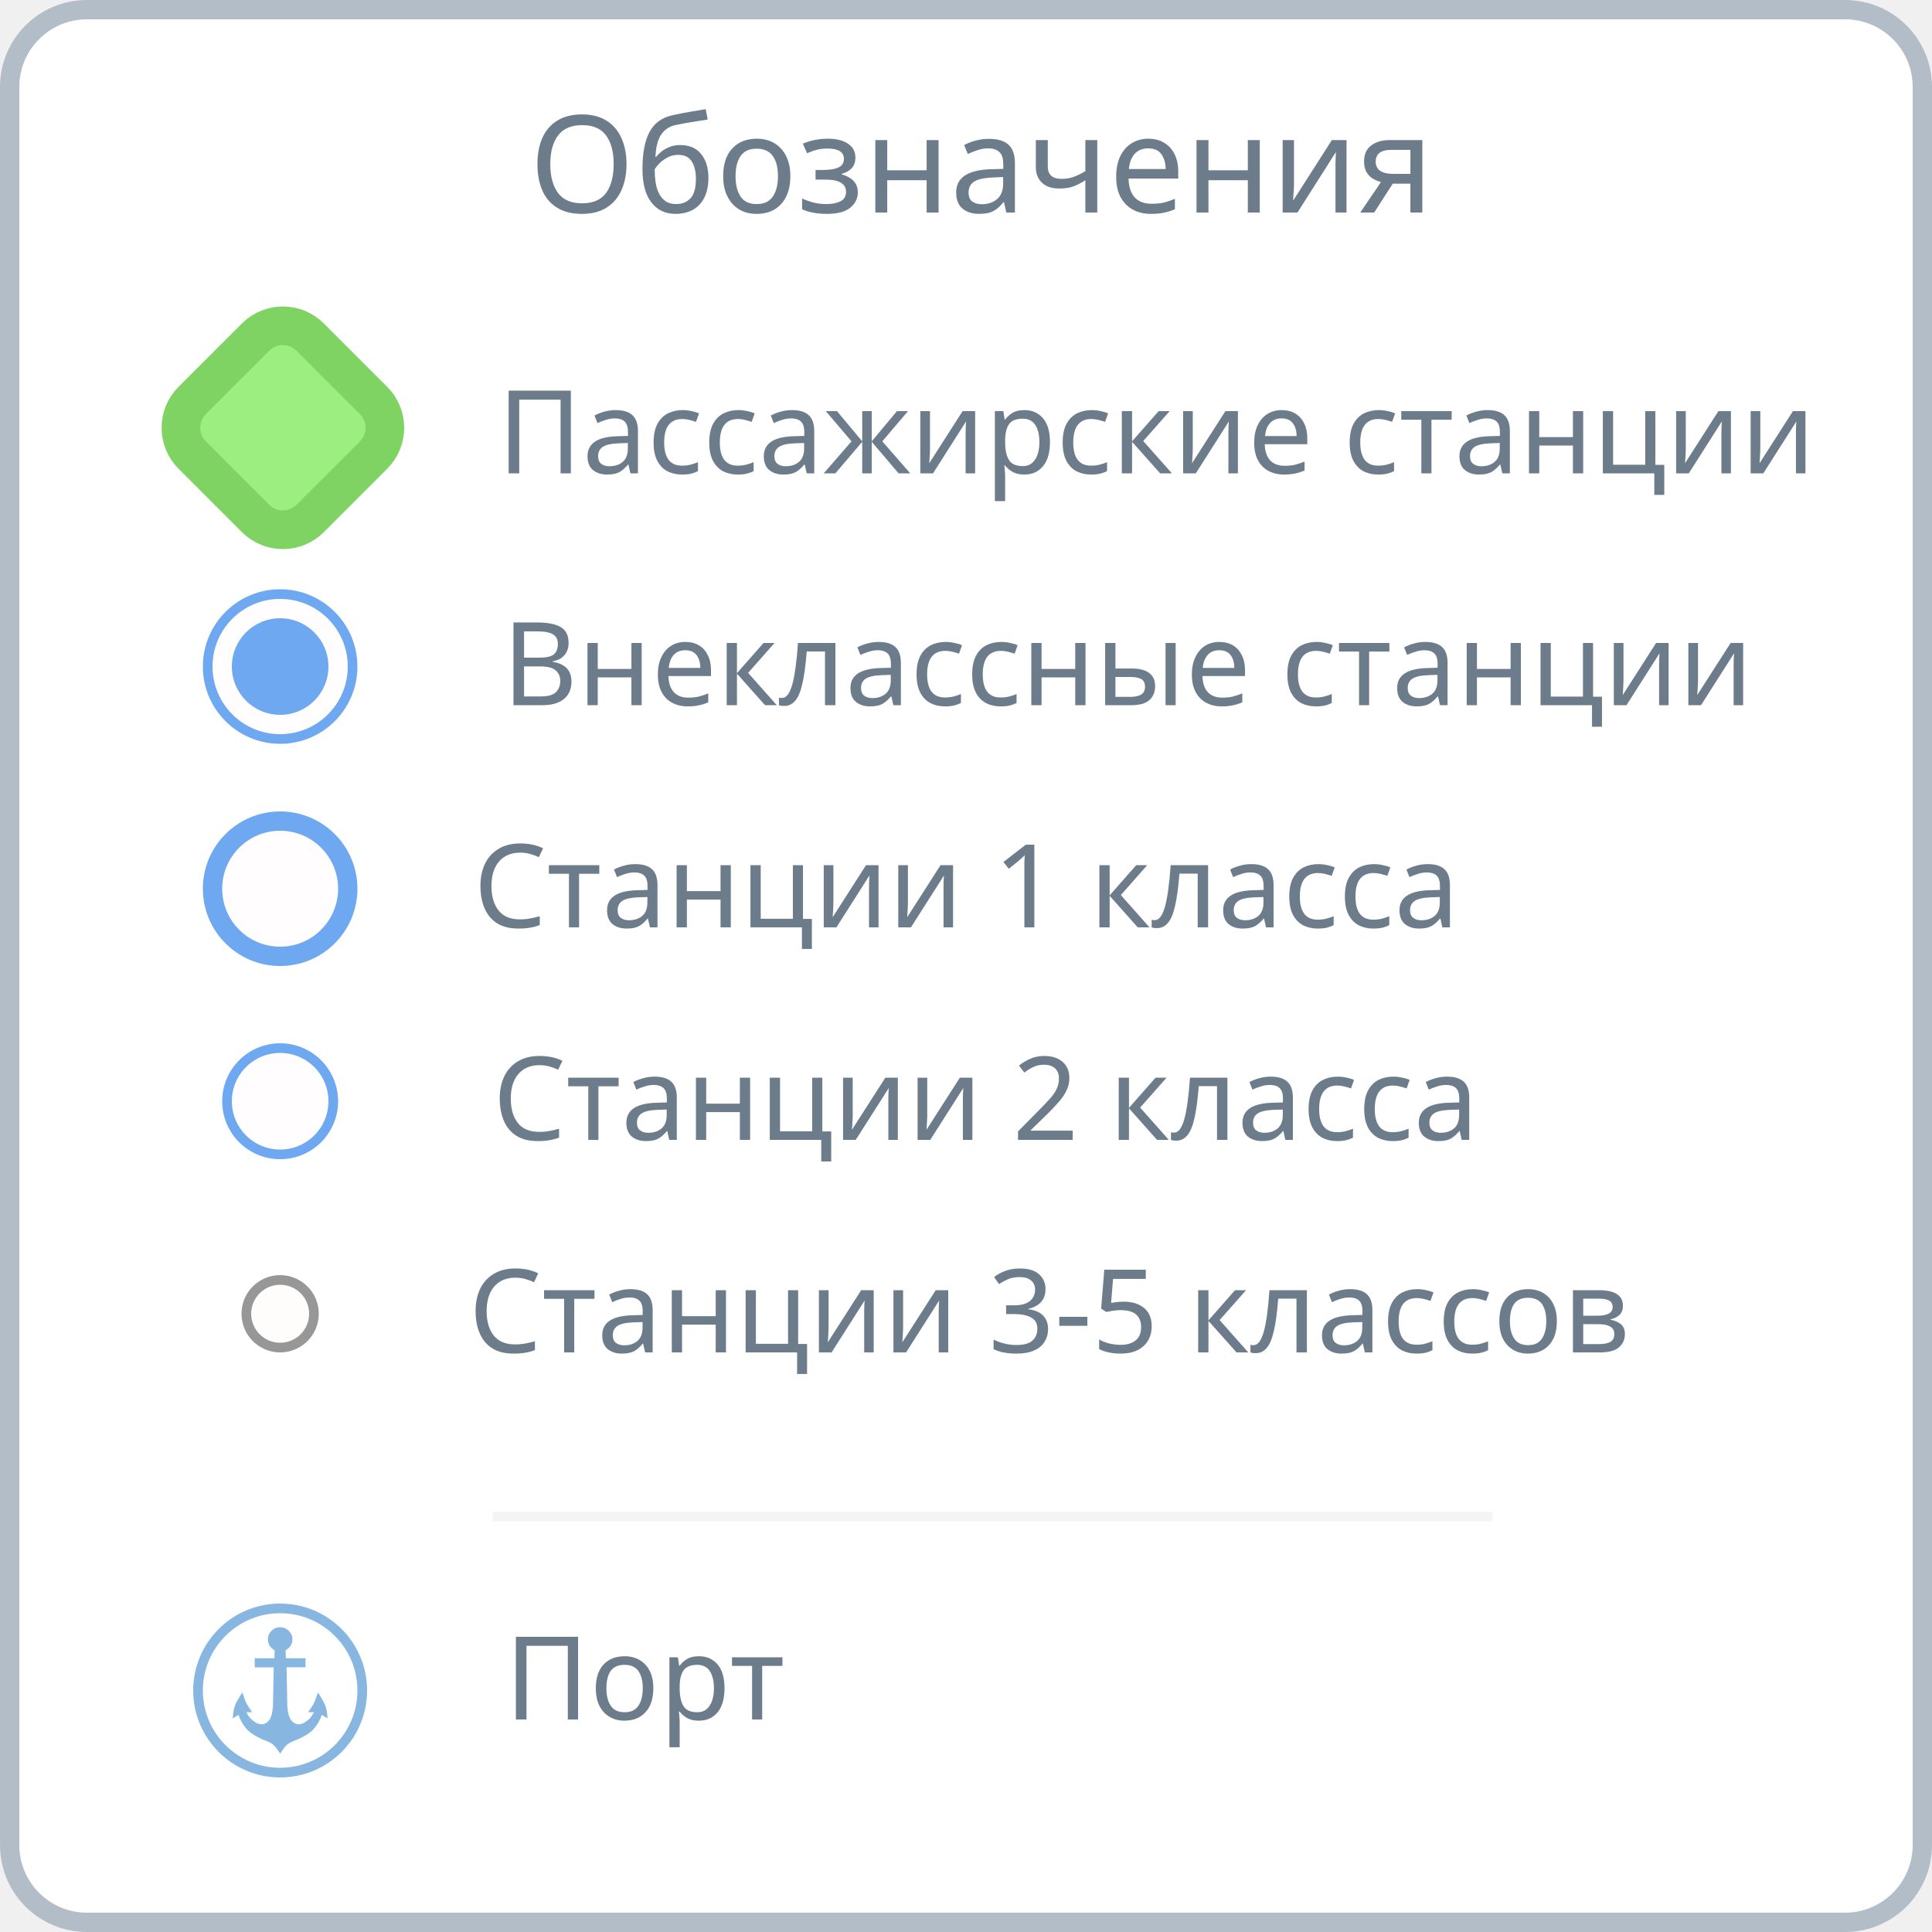
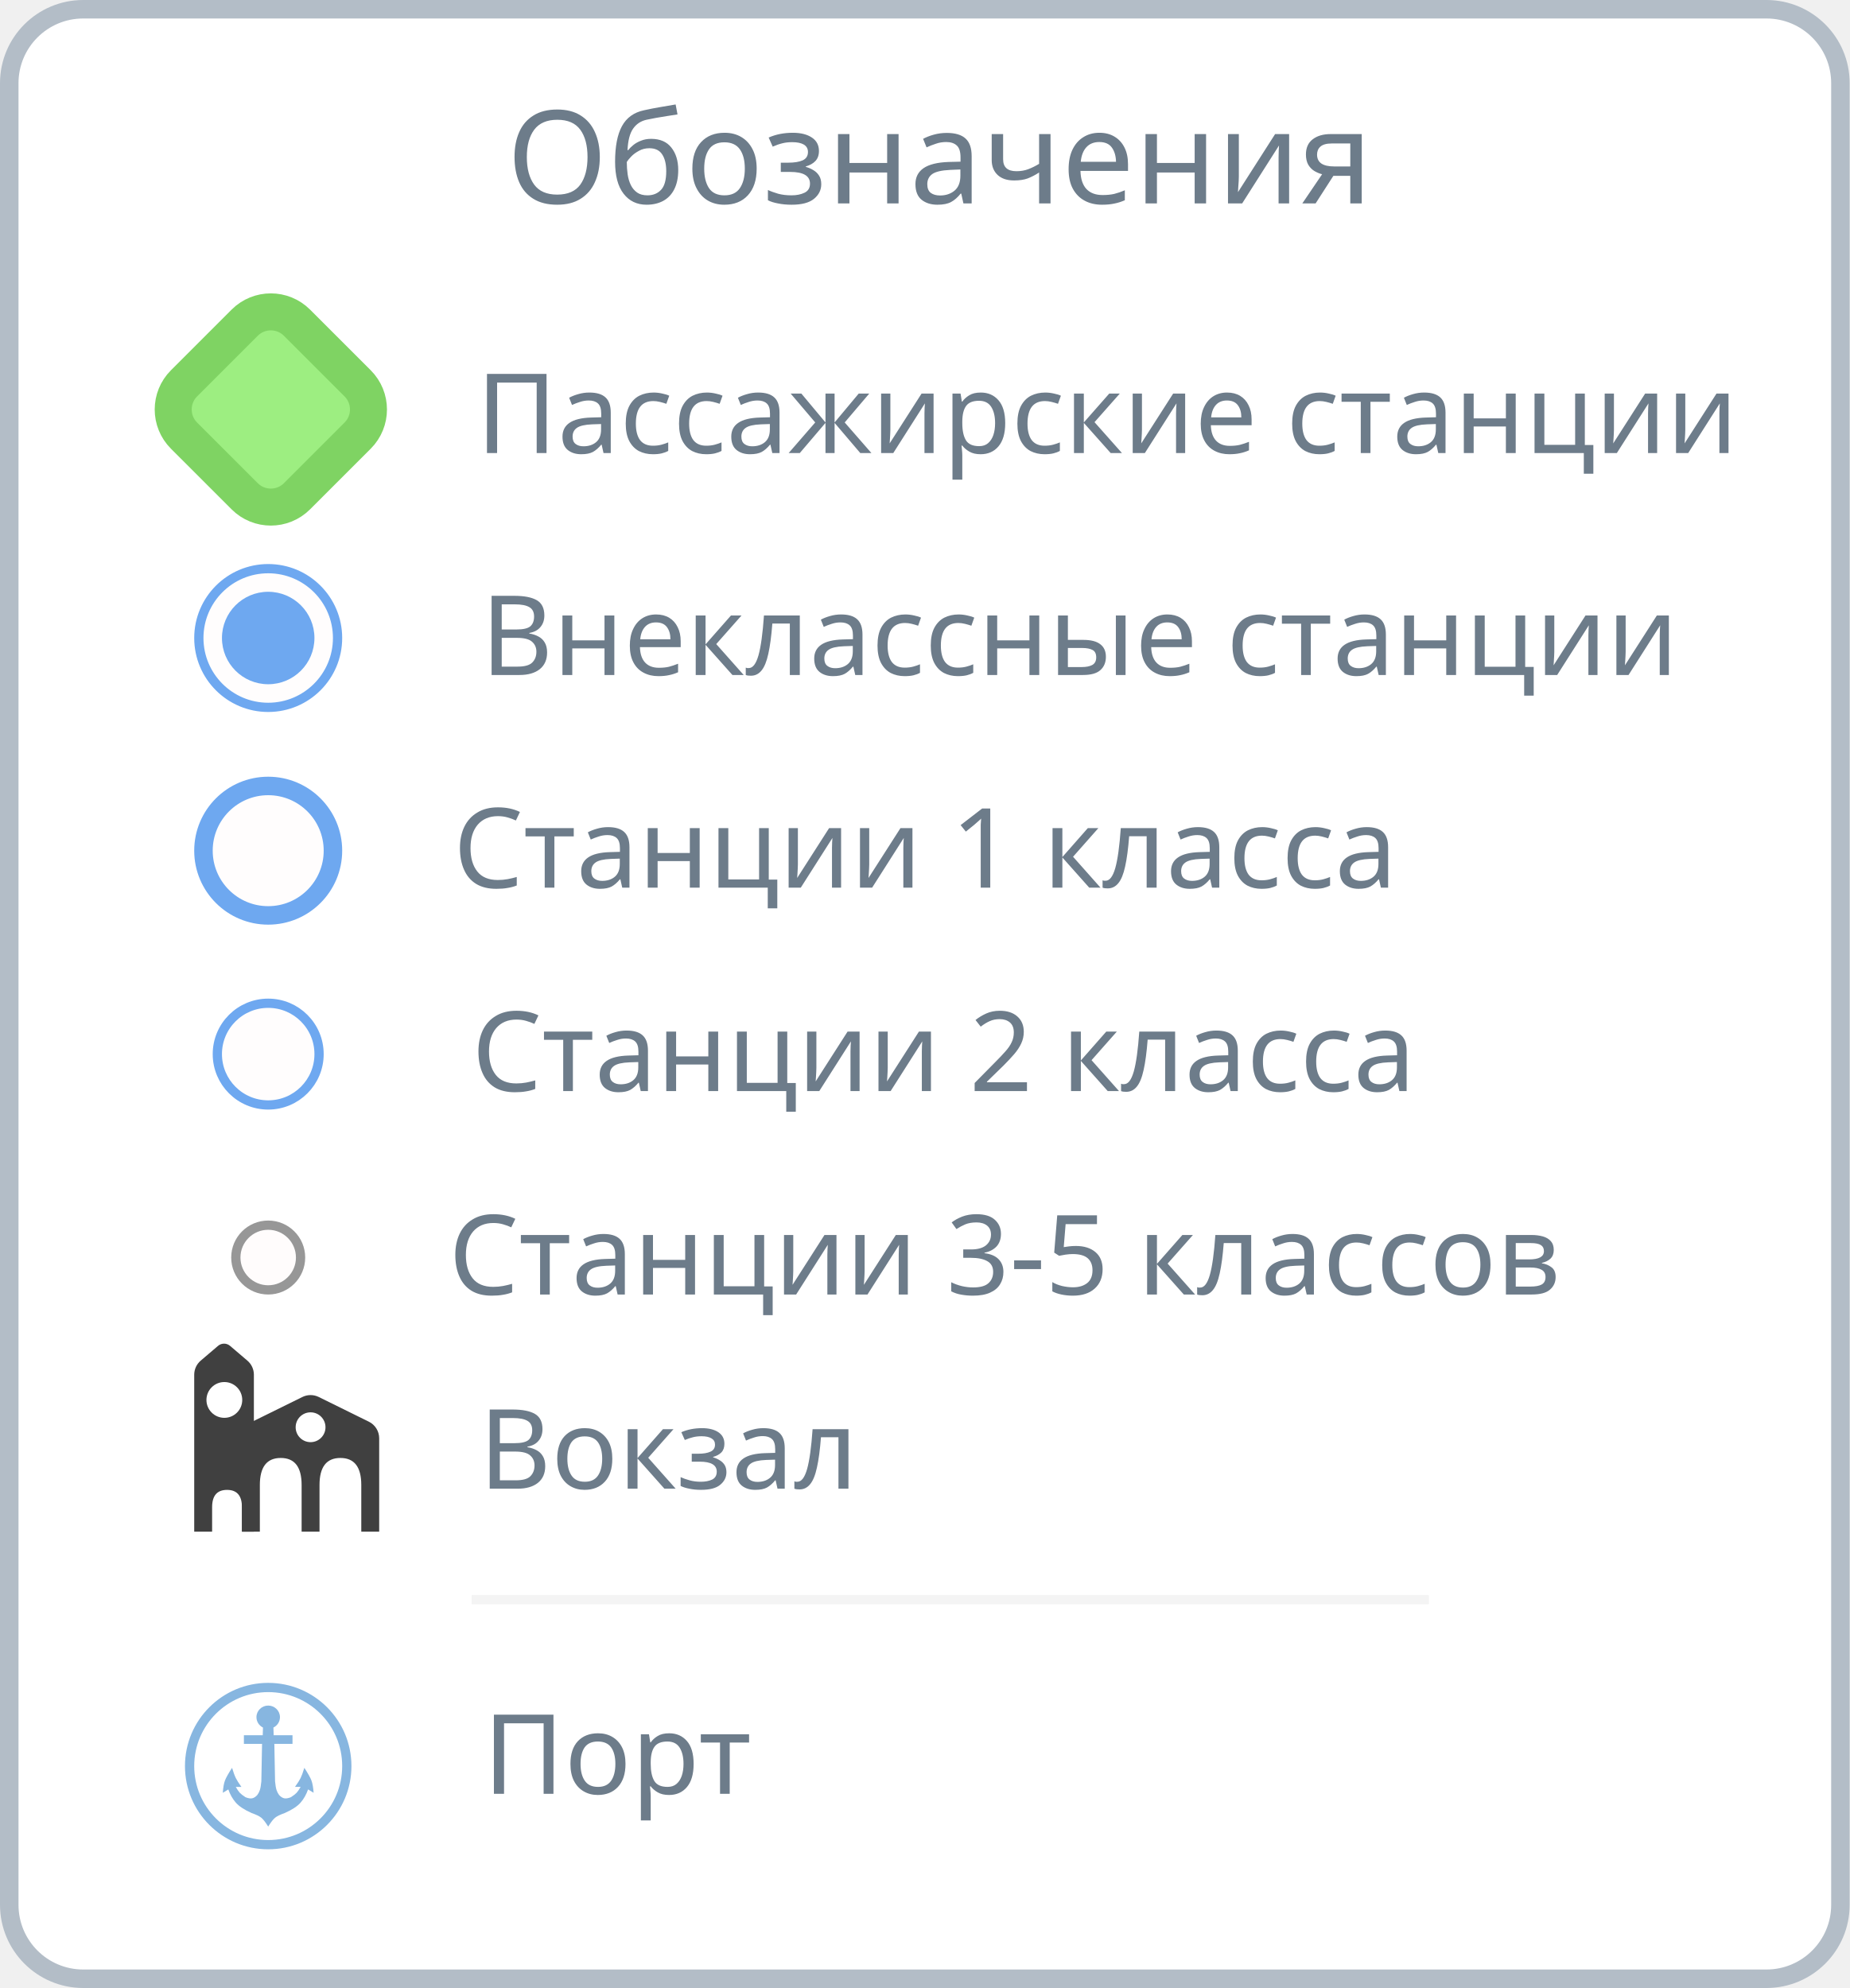
- <svg xmlns="http://www.w3.org/2000/svg" width="200px" height="200px" viewBox="0 0 200 200" version="1.1">
+ <svg xmlns="http://www.w3.org/2000/svg" width="200px" height="215px" viewBox="0 0 200 215" version="1.1">
  <g id="legend" stroke="none" stroke-width="1" fill="none" fill-rule="evenodd">
-     <rect id="Rectangle" stroke="#B3BDC7" stroke-width="2" fill="#FFFFFF" x="1" y="1" width="198" height="198" rx="8" />
+     <rect id="Rectangle" stroke="#B3BDC7" stroke-width="2" fill="#FFFFFF" x="1" y="1" width="198" height="213" rx="8" />
    <g id="Group-2" transform="translate(21, 61)">
      <circle id="Oval" stroke="#6EA8F0" fill="#FFFDFD" cx="8" cy="8" r="7.5" />
      <circle id="Oval" fill="#6EA8F0" cx="8" cy="8" r="5" />
    </g>
    <text id="Внеклассные-станции" font-family="AvenirNext-Regular, Avenir Next" font-size="12" font-weight="normal" fill="#6D7C8A">
      <tspan x="52" y="73">Внеклассные станции</tspan>
    </text>
    <circle id="Oval" stroke="#6EA8F0" stroke-width="2" fill="#FFFDFD" cx="29" cy="92" r="7" />
    <g id="st" transform="translate(23, 108)" fill="#FFFDFD" stroke="#6EA8F0">
      <circle id="Oval" cx="6" cy="6" r="5.5" />
    </g>
    <text id="Обозначения" font-family="AvenirNext-Medium, Avenir Next" font-size="14" font-weight="400" fill="#6D7C8A">
      <tspan x="54.776" y="22">Обозначения</tspan>
    </text>
    <text id="Станции-1-класса" font-family="AvenirNext-Regular, Avenir Next" font-size="12" font-weight="normal" fill="#6D7C8A">
      <tspan x="49" y="96"> Станции 1 класса</tspan>
    </text>
    <text id="Станции-2-класса" font-family="AvenirNext-Regular, Avenir Next" font-size="12" font-weight="normal" fill="#6D7C8A">
      <tspan x="51" y="118">Станции 2 класса</tspan>
    </text>
    <text id="Станции-3-5-классов" font-family="AvenirNext-Regular, Avenir Next" font-size="12" font-weight="normal" fill="#6D7C8A">
      <tspan x="48.5" y="140"> Станции 3-5 классов</tspan>
    </text>
    <path d="M33.921,35.648 L24.648,35.648 C23.544,35.648 22.544,36.096 21.82,36.82 C21.096,37.544 20.648,38.544 20.648,39.648 L20.648,48.921 C20.648,50.026 21.096,51.026 21.82,51.75 C22.544,52.473 23.544,52.921 24.648,52.921 L33.921,52.921 C35.026,52.921 36.026,52.473 36.75,51.75 C37.473,51.026 37.921,50.026 37.921,48.921 L37.921,39.648 C37.921,38.544 37.473,37.544 36.75,36.82 C36.026,36.096 35.026,35.648 33.921,35.648 Z" id="Rectangle" stroke="#7FD363" stroke-width="4" fill="#9DEE81" transform="translate(29.28473, 44.28473) rotate(-45) translate(-29.28473, -44.28473) " />
    <text id="Пассажирские-станции" font-family="AvenirNext-Regular, Avenir Next" font-size="12" font-weight="normal" fill="#6D7C8A">
      <tspan x="51.5" y="49">Пассажирские станции</tspan>
    </text>
    <text id="Порт" font-family="AvenirNext-Regular, Avenir Next" font-size="12" font-weight="normal" fill="#6D7C8A">
-       <tspan x="52.25" y="178">Порт</tspan>
+       <tspan x="52.25" y="194">Порт</tspan>
    </text>
    <circle id="Oval" stroke="#979797" fill="#FFFCFC" cx="29" cy="136" r="3.5" />
-     <g id="Group" transform="translate(20, 166)">
+     <g id="Group" transform="translate(20, 182)">
      <circle id="Oval" stroke="#87B6E0" fill="#FFFFFF" cx="9" cy="9" r="8.5" />
      <path d="M8.999,2.455 C9.702,2.455 10.271,3.016 10.271,3.708 C10.271,4.201 9.983,4.627 9.564,4.832 L9.591,5.663 L11.628,5.663 L11.628,6.6 L9.665,6.6 L9.742,10.656 C9.783,11.088 9.838,11.402 9.904,11.599 C9.97,11.796 10.06,11.97 10.174,12.121 C10.346,12.317 10.528,12.437 10.719,12.481 C10.91,12.525 11.155,12.488 11.454,12.368 C11.74,12.182 11.945,12.023 12.071,11.889 C12.196,11.756 12.341,11.543 12.505,11.252 L12.505,11.252 L11.896,11.252 C12.182,10.855 12.385,10.534 12.505,10.29 C12.625,10.046 12.759,9.679 12.908,9.19 C13.308,9.804 13.566,10.265 13.68,10.573 C13.794,10.881 13.87,11.32 13.909,11.889 L13.909,11.889 L13.312,11.524 C13.121,12.074 12.852,12.549 12.505,12.948 C12.158,13.347 11.589,13.723 10.797,14.075 C10.295,14.252 9.943,14.424 9.742,14.588 C9.541,14.753 9.293,15.072 8.999,15.545 L8.999,15.545 L8.999,15.542 L8.893,15.374 C8.646,14.993 8.434,14.731 8.258,14.587 C8.057,14.422 7.705,14.251 7.203,14.073 C6.411,13.721 5.842,13.346 5.495,12.947 C5.148,12.547 4.879,12.072 4.688,11.522 L4.091,11.888 C4.13,11.318 4.206,10.879 4.32,10.571 C4.434,10.263 4.692,9.803 5.092,9.189 C5.241,9.678 5.375,10.044 5.495,10.289 C5.615,10.533 5.818,10.854 6.104,11.25 L5.495,11.25 C5.659,11.542 5.804,11.754 5.929,11.888 C6.055,12.021 6.26,12.181 6.546,12.366 C6.845,12.486 7.09,12.524 7.281,12.48 C7.472,12.435 7.654,12.315 7.826,12.12 C7.94,11.969 8.03,11.795 8.096,11.598 C8.162,11.401 8.217,11.087 8.258,10.655 L8.335,6.599 L6.372,6.599 L6.372,5.661 L8.409,5.661 L8.436,4.832 C8.016,4.628 7.728,4.201 7.728,3.708 C7.728,3.016 8.297,2.455 8.999,2.455 Z" id="Combined-Shape" fill="#87B6E0" transform="translate(9, 9) scale(-1, 1) translate(-9, -9) " />
    </g>
-     <line x1="51" y1="157" x2="154.5" y2="157" id="Path-79" stroke="#F4F4F4" />
+     <line x1="51" y1="173" x2="154.5" y2="173" id="Path-79" stroke="#F4F4F4" />
+     <g id="zd_vkz" transform="translate(21, 145)" fill="#404040">
+       <path d="M13.465,6.083 L18.885,8.755 C19.568,9.092 20,9.788 20,10.549 L20,20.645 L18.065,20.645 L18.065,15.599 C18.065,13.651 17.312,12.677 15.806,12.677 C14.301,12.677 13.548,13.651 13.548,15.599 L13.548,15.599 L13.548,20.645 L11.613,20.645 L11.613,15.599 C11.613,13.651 10.86,12.677 9.355,12.677 C7.849,12.677 7.097,13.651 7.097,15.599 L7.097,15.599 L7.097,20.645 L5.161,20.645 L5.161,9.305 L11.696,6.083 C12.254,5.808 12.908,5.808 13.465,6.083 Z M12.581,7.742 C11.69,7.742 10.968,8.464 10.968,9.355 C10.968,10.246 11.69,10.968 12.581,10.968 C13.471,10.968 14.194,10.246 14.194,9.355 C14.194,8.464 13.471,7.742 12.581,7.742 Z" id="Combined-Shape" />
+       <path d="M3.875,0.553 L5.749,2.151 C6.195,2.531 6.452,3.087 6.452,3.673 L6.452,20.645 L5.161,20.645 L5.161,18.003 C5.161,16.817 4.676,16.194 3.706,16.135 L3.548,16.13 C2.473,16.13 1.935,16.754 1.935,18.003 L1.935,18.003 L1.935,20.645 L0,20.645 L0,3.673 C8.16447282e-16,3.087 0.257,2.531 0.703,2.151 L2.577,0.553 C2.951,0.234 3.501,0.234 3.875,0.553 Z M3.258,4.466 C2.189,4.466 1.322,5.333 1.322,6.402 C1.322,7.471 2.189,8.337 3.258,8.337 C4.327,8.337 5.193,7.471 5.193,6.402 C5.193,5.333 4.327,4.466 3.258,4.466 Z" id="Combined-Shape" />
+     </g>
+     <text id="Вокзал" font-family="AvenirNext-Regular, Avenir Next" font-size="12" font-weight="normal" fill="#6D7C8A">
+       <tspan x="51.796" y="161">Вокзал</tspan>
+     </text>
  </g>
</svg>
